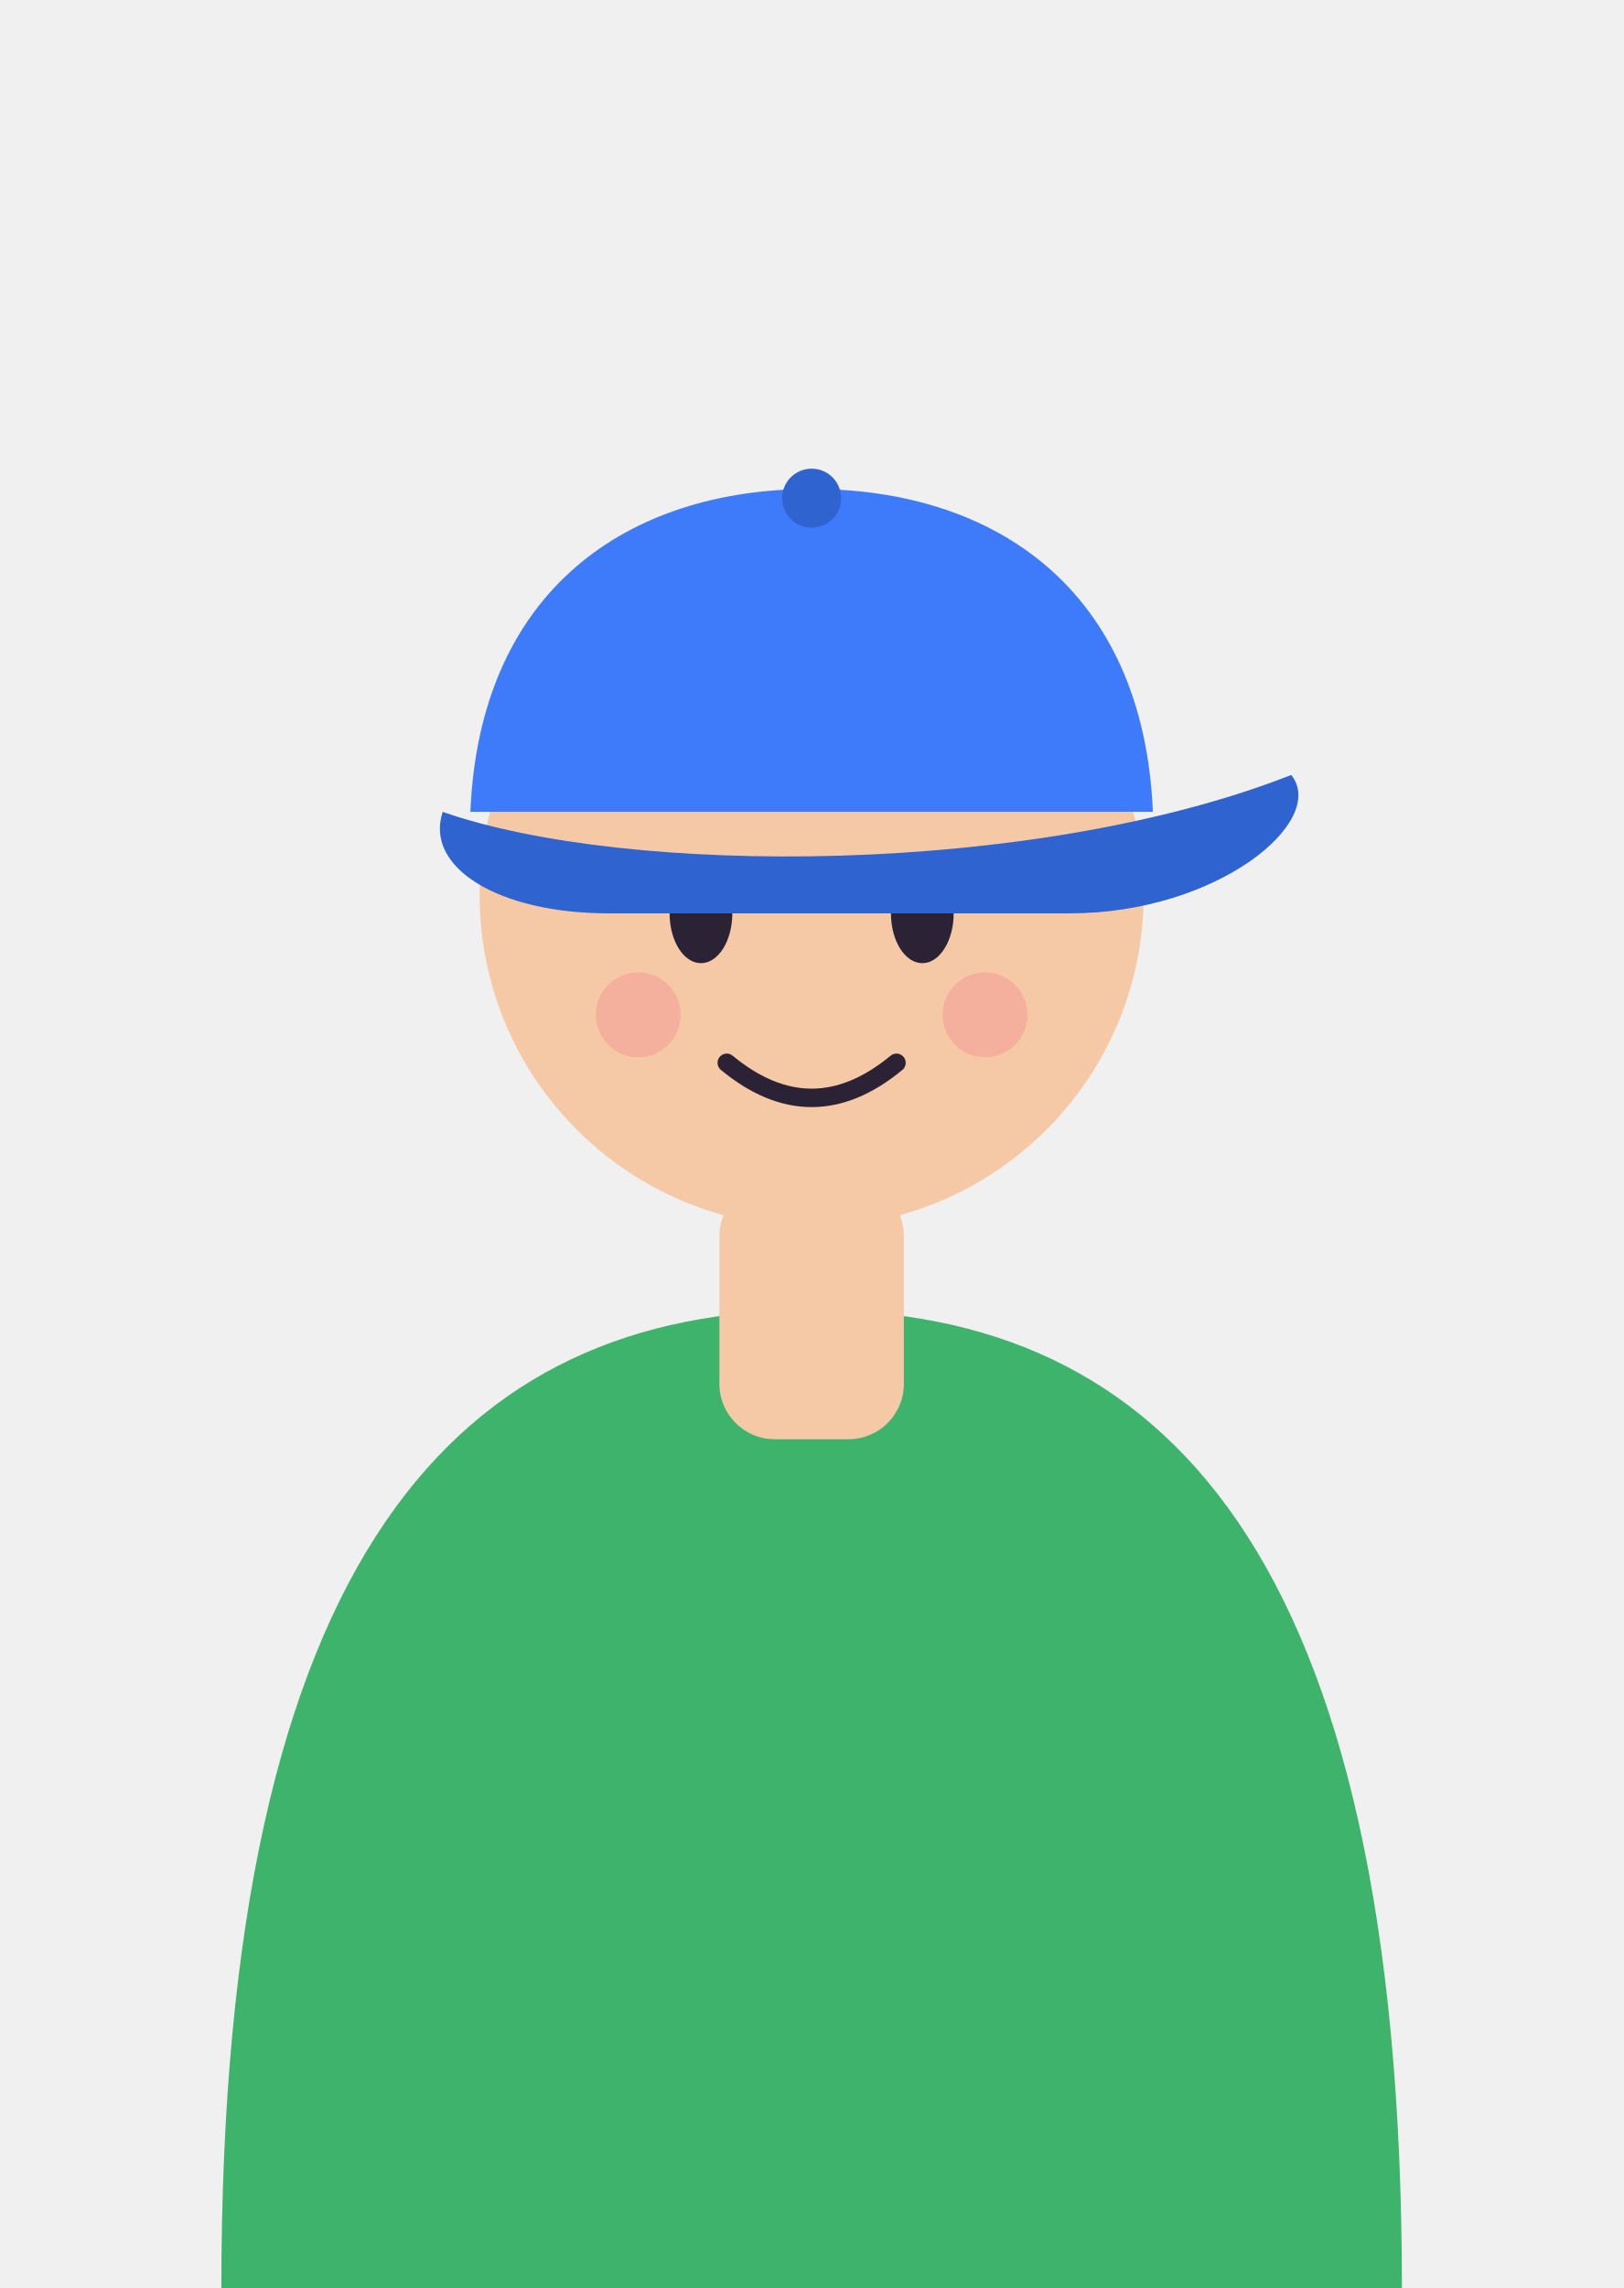
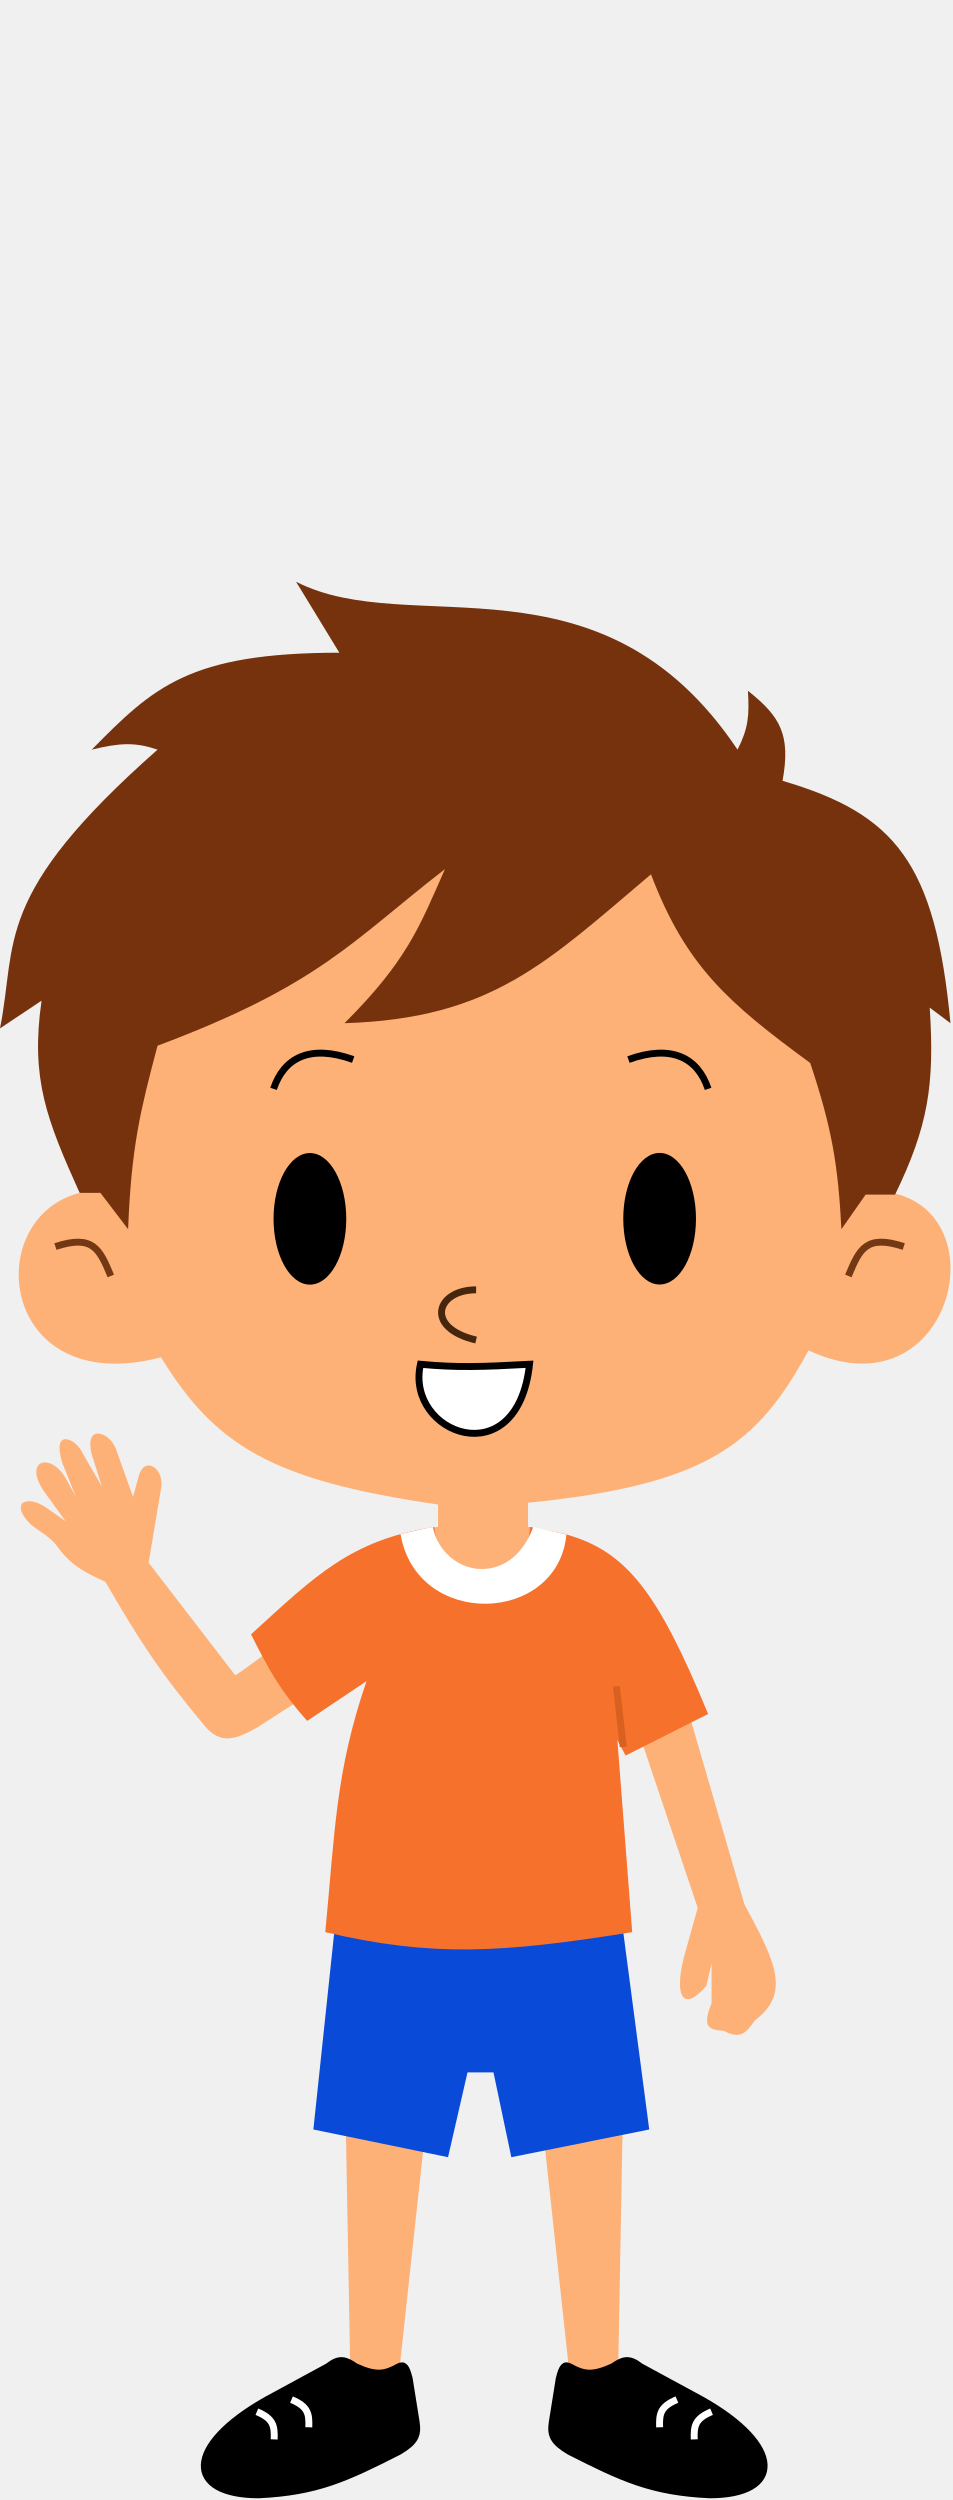
- <svg xmlns="http://www.w3.org/2000/svg" viewBox="-6 -10 88 124" fill="none">
-   <g transform="translate(0 -6)">
-     <path d="M6 120 C6 80 19 67 38 67 C57 67 70 80 70 120 Z" fill="#3DB36B" />
+ <svg xmlns="http://www.w3.org/2000/svg" viewBox="0 0 275 722" fill="none">
+   <g transform="translate(0 168)">
+     <path d="M201.5 383L182 325V322L195.5 315L215 382C223.936 398.527 228.486 407.589 218 415.5C215.402 419.19 213.862 421.033 209 418.5C204.398 418.26 202.837 417.214 205.5 410.5V399L204 405.5C196.695 414.01 194.5 407.5 198 395.5L201.5 383Z" fill="#FDB177" />
+     <path d="M82.93 304.814C78.597 308.148 69.53 315.014 67.93 315.814L42.93 283.314L46.43 262.314C47.93 256.314 41.549 251.721 39.93 258.814L38.43 264.314L33.43 250.314C31.43 245.314 24.43 243.314 26.43 251.814L29.43 261.314L23.93 251.814C21.93 247.314 14.93 244.314 17.93 254.314L21.93 264.314L18.93 258.814C14.43 251.314 6.916 253.782 12.43 262.314L18.93 271.314L13.93 267.814C7.93 263.314 2.43 265.814 8.93 272.314C11.43 274.314 13.608 275.318 15.93 277.814C20.033 283.609 23.494 285.74 30.43 288.814C40.109 305.526 45.998 314.811 59.43 330.814C63.93 335.814 68.036 334.39 74.43 330.814L91.43 319.814L82.93 304.814Z" fill="#FDB177" />
+     <path d="M101.183 518L99.683 436L123.683 439.5L114.683 522.5L108.183 525L101.183 518Z" fill="#FDB177" />
+     <path d="M74.683 552.5C53.683 552.5 53.048 538.502 77.183 525L94.683 515.5C98.059 512.851 99.75 513.486 102.683 515.5C108.488 518.154 111.105 517.81 115.183 515.5C116.625 514.791 117.297 515.435 118.183 519L120.183 531.5C120.736 535.225 120.004 537.15 115.183 540C100.044 547.685 91.491 551.728 74.683 552.5Z" fill="black" stroke-width="2" stroke="black" />
+     <path d="M74.183 528.5C78.94 530.516 79.325 532.549 79.183 536.5" stroke-width="2" stroke="white" />
+     <path d="M84.183 525C88.94 527.016 89.325 529.049 89.183 533" stroke-width="2" stroke="white" />
+     <path d="M178.5 518L180 436L156 439.5L165 522.5L171.5 525L178.5 518Z" fill="#FDB177" />
+     <path d="M205 552.5C226 552.5 226.634 538.502 202.5 525L185 515.5C181.624 512.851 179.933 513.486 177 515.5C171.194 518.154 168.578 517.81 164.5 515.5C163.057 514.791 162.385 515.435 161.5 519L159.5 531.5C158.946 535.225 159.679 537.15 164.5 540C179.639 547.685 188.192 551.728 205 552.5Z" fill="black" stroke-width="2" stroke="black" />
+     <path d="M205.5 528.5C200.743 530.516 200.357 532.549 200.5 536.5" stroke-width="2" stroke="white" />
+     <path d="M195.5 525C190.743 527.016 190.357 529.049 190.5 533" stroke-width="2" stroke="white" />
+     <path d="M66 65L25.5 176C-6.036 180.9 -1.5 236.5 46.5 224C62.146 249.426 78.268 259.521 126.5 266.5V273C124.865 273.018 124.402 273.446 124.5 275C126 288 149.5 292 154 275C154.617 273.318 154.236 272.912 152.5 273V266C204.308 260.771 218.76 249.194 233.5 222C277.5 242.5 291 173.5 249.5 176L219.5 65H66Z" fill="#FDB177" />
+     <ellipse cx="190.5" cy="183.964" rx="10.5" ry="19" fill="black" />
+     <ellipse cx="10.5" cy="19" rx="10.5" ry="19" transform="matrix(-1 0 0 1 100 165)" fill="black" />
+     <path d="M181.5 138C194 133.5 201.5 137.5 204.5 146.464" stroke-width="2" stroke="black" />
+     <path d="M102 138C89.5 133.5 82 137.5 79 146.464" stroke-width="2" stroke="black" />
+     <path d="M16 192C26.899 188.438 28.76 192.73 32 200.5" stroke-width="2" stroke="#743815" />
+     <path d="M261 192C250.101 188.438 248.24 192.73 245 200.5" stroke-width="2" stroke="#743815" />
+     <path d="M0 129C5 104 -2.327 90.719 45.5 48.5C39.105 46.35 34.893 46.451 26.5 48.5C44.281 30.479 54.481 20.536 98 20.5L85.5 0C118.5 17 173.5 -10.5 213 48.5C216.162 42.3 216.431 38.494 216 31.5C225.417 38.955 228.4 44.261 226 57.5C258.434 67.055 270.117 80.98 274.5 127.5L268.5 123C269.964 145.424 268.031 157.302 258.5 177H250L243 187C242.036 168.256 240.228 157.755 234 139C210.316 121.605 198.122 111.115 188 84.5C157.906 109.935 142.053 126.169 99.5 127.5C117.424 109.547 121.001 100.045 128.5 83C101.632 103.815 92.405 116.431 45.5 134C40.528 152.687 37.904 163.362 37 187L29 176.5H23C13.567 155.509 8.75 143.677 12 121L0 129Z" fill="#75320C" />
+     <path d="M137.5 204.5C126 204.5 122.5 215.5 137.5 219" stroke-width="2" stroke="#46260D" />
+     <path d="M121.427 226C116.927 246 149.427 258.5 152.927 226C139.182 226.753 131.835 226.987 121.427 226Z" fill="white" stroke-width="2" stroke="black" />
+     <path d="M90.5 447L96.592 389.5V384L179.534 386.5L187.5 447L147.669 455L142.514 430.5H135.017L129.394 455L90.5 447Z" fill="#0A4AD8" />
+     <path d="M72.5 304.001C91.128 286.998 101.281 276.761 125.395 273C126.825 289.5 153.034 289 153.034 273L163.042 275C180.737 279.876 189.805 291.28 204.5 327.001L180.673 339.001L178.291 334.501L182.579 390.002C144.79 396.073 124.778 397.234 93.944 390.002C96.747 360.679 96.95 343.492 105.857 317.501L88.702 329.001C80.677 319.914 77.67 314.224 72.5 304.001Z" fill="#F6712B" />
+     <path d="M125 273C121.681 273.582 115.676 275.05 115.676 275.05C120.315 302.505 161.08 301.183 163.58 275.183L154 273C147.5 291 127.979 287.216 125 273Z" fill="white" />
+     <path d="M178 319L180 336.5" stroke-width="2" stroke="#D86020" />
  </g>
-   <rect x="33" y="54" width="10" height="14" rx="3" fill="#F6C9A6" />
-   <circle cx="38" cy="38.5" r="18" fill="#F6C9A6" />
-   <ellipse cx="32" cy="39.5" rx="1.7" ry="2.7" fill="#2B2236" />
-   <ellipse cx="44" cy="39.5" rx="1.7" ry="2.7" fill="#2B2236" />
-   <circle cx="28.6" cy="45" r="2.3" fill="#F29A94" opacity=".55" />
-   <circle cx="47.4" cy="45" r="2.3" fill="#F29A94" opacity=".55" />
-   <path d="M33.4 47.6 Q38 51.4 42.6 47.6" stroke="#2B2236" stroke-width="1" stroke-linecap="round" fill="none" />
-   <path d="M19.5 34 C20 22 28 16.5 38 16.5 C48 16.5 56 22 56.5 34 Z" fill="#3E7BFA" />
-   <path d="M18 34 C28 37.5 50 37.5 64 32 C66 34.5 60 39.5 52 39.5 L27 39.5 C21 39.5 17 37 18 34Z" fill="#2F63D0" />
-   <circle cx="38" cy="17" r="1.6" fill="#2F63D0" />
</svg>
